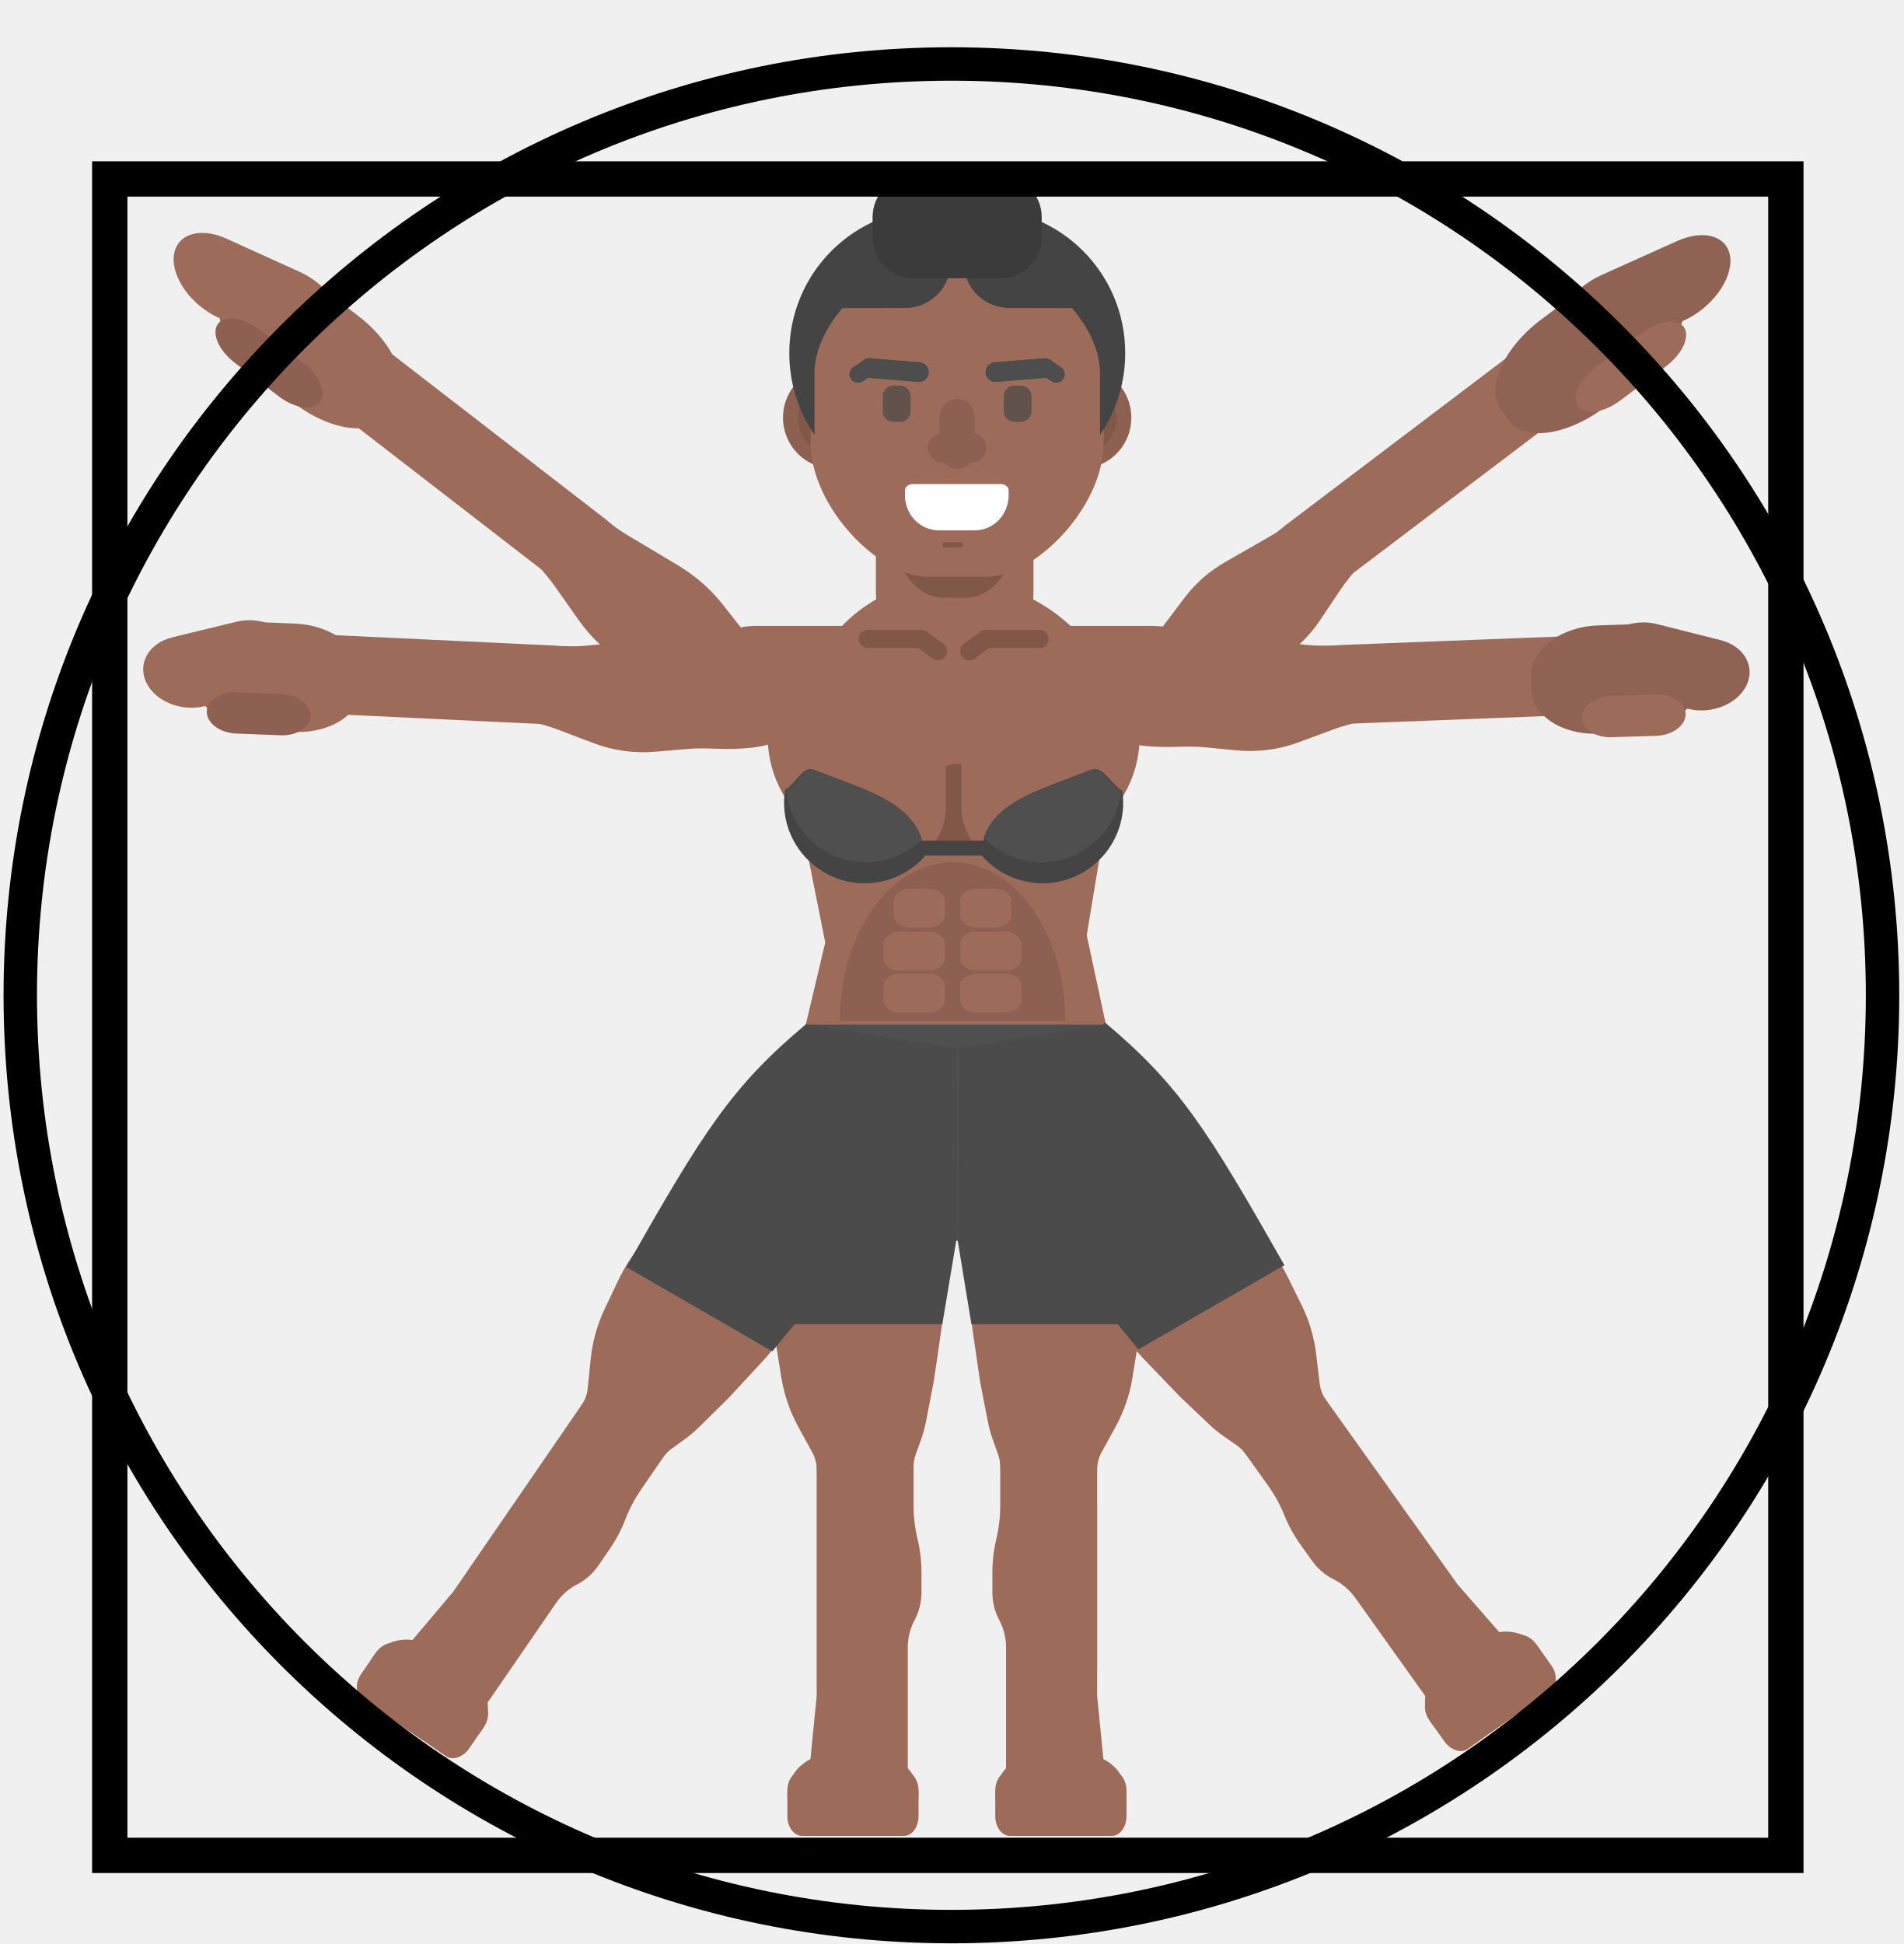
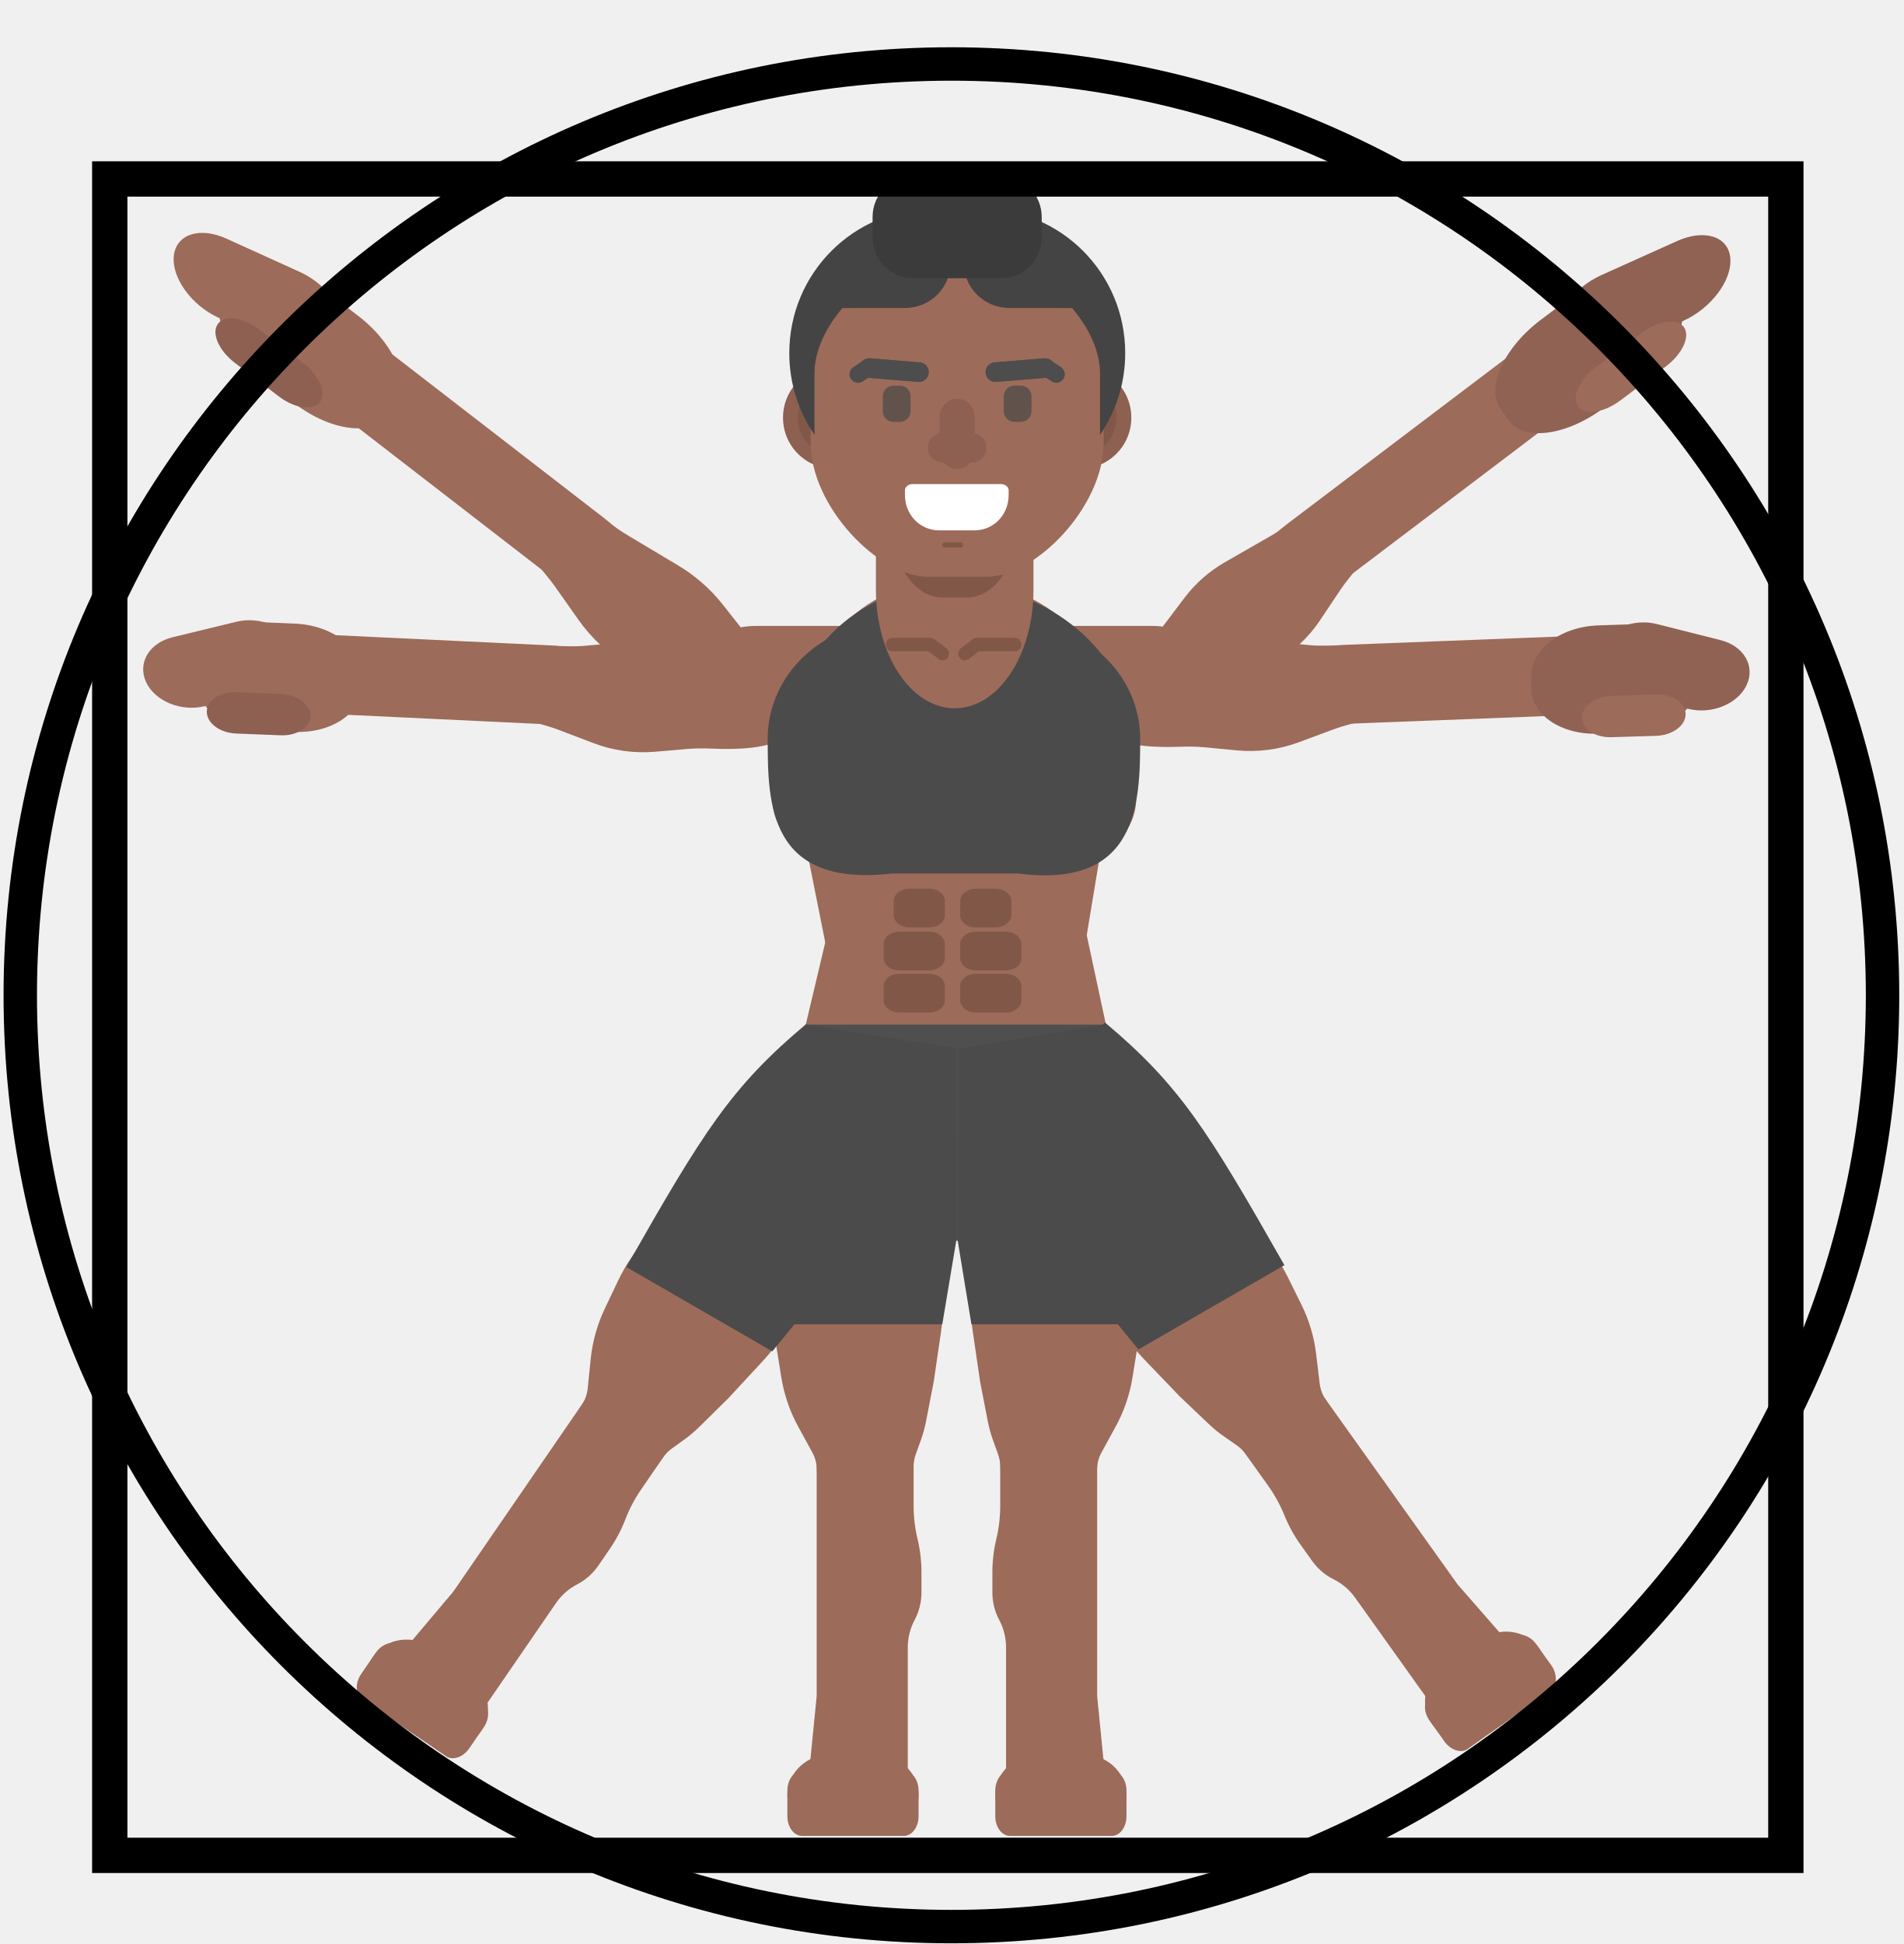
<svg xmlns="http://www.w3.org/2000/svg" width="240" height="245" viewBox="0 0 240 245" fill="none">
  <g clip-path="url(#clip0_2081_14342)">
    <path d="M130.646 177.643H132.056C135.505 177.643 138.3 180.572 138.3 184.185L138.301 201.457L138.3 213.769L139.55 226.387C139.55 229.145 136.997 231.38 133.847 231.38H132.518C129.367 231.38 126.814 229.145 126.814 226.387V207.62C126.814 206.41 126.518 205.22 125.953 204.164C125.388 203.108 125.092 201.918 125.092 200.708V198.127C125.092 196.741 125.254 195.361 125.575 194.016L125.586 193.967C125.915 192.591 126.081 191.177 126.081 189.758V182.426C126.081 182.147 126.104 181.87 126.15 181.597C126.534 179.31 128.43 177.643 130.646 177.643Z" fill="#9D6B5A" />
    <path d="M132.531 131.631H136.129C138.153 131.631 139.97 132.934 140.702 134.911C140.844 135.293 140.94 135.691 140.992 136.096L143.65 157.111V166.231C143.65 167.414 143.556 168.596 143.369 169.763L142.758 173.568C142.408 175.753 141.69 177.855 140.639 179.777L138.855 183.036C138.472 183.735 138.271 184.527 138.271 185.333C138.271 187.882 136.299 189.949 133.865 189.949H130.822C128.216 189.949 126.102 187.734 126.102 185.002C126.102 184.408 125.999 183.818 125.799 183.261L125.16 181.478C124.884 180.71 124.667 179.92 124.511 179.116L123.538 174.093L122.603 167.692C122.448 166.625 122.369 165.547 122.369 164.468V142.279C122.369 136.398 126.919 131.631 132.531 131.631Z" fill="#9D6B5A" />
    <path d="M131.048 221.067H136.404C139.492 221.067 141.995 223.375 141.995 226.223C141.995 229.071 139.492 231.379 136.404 231.379H131.048C127.96 231.379 125.457 229.071 125.457 226.223C125.457 223.375 127.96 221.067 131.048 221.067Z" fill="#9D6B5A" />
    <path d="M127.308 223.189H140.144C141.166 223.189 141.995 224.298 141.995 225.665V228.903C141.995 230.271 141.166 231.379 140.144 231.379H127.308C126.286 231.379 125.457 230.271 125.457 228.903V225.665C125.457 224.298 126.286 223.189 127.308 223.189Z" fill="#9D6B5A" />
    <path d="M156.532 174.729L157.679 173.911C160.487 171.908 164.464 172.669 166.562 175.611L176.592 189.672L183.741 199.695L192.087 209.243C193.688 211.487 192.907 214.79 190.343 216.619L189.261 217.391C186.696 219.22 183.32 218.883 181.718 216.638L170.82 201.359C170.117 200.374 169.185 199.578 168.112 199.046C167.039 198.514 166.107 197.718 165.404 196.733L163.905 194.631C163.1 193.503 162.431 192.285 161.911 191.004L161.892 190.958C161.36 189.647 160.675 188.399 159.85 187.243L155.593 181.274C155.431 181.048 155.289 180.809 155.168 180.559C154.152 178.474 154.728 176.016 156.532 174.729Z" fill="#9D6B5A" />
    <path d="M131.347 136.176L134.276 134.086C135.924 132.911 138.16 132.917 139.905 134.101C140.241 134.329 140.551 134.597 140.828 134.897L155.196 150.462L160.492 157.887C161.179 158.85 161.788 159.867 162.314 160.925L164.026 164.378C165.01 166.361 165.647 168.489 165.906 170.664L166.346 174.353C166.441 175.144 166.737 175.905 167.205 176.562C168.686 178.637 168.28 181.465 166.299 182.878L163.821 184.646C161.699 186.159 158.692 185.584 157.106 183.359C156.76 182.875 156.334 182.455 155.848 182.118L154.292 181.038C153.622 180.573 152.986 180.055 152.392 179.491L148.684 175.967L144.205 171.298C143.459 170.52 142.769 169.688 142.143 168.81L129.257 150.745C125.842 145.958 126.778 139.435 131.347 136.176Z" fill="#9D6B5A" />
    <path d="M182.075 209.848L186.435 206.738C188.949 204.945 192.328 205.37 193.981 207.688C195.635 210.007 194.937 213.34 192.424 215.133L188.063 218.243C185.55 220.036 182.171 219.611 180.517 217.292C178.864 214.974 179.562 211.641 182.075 209.848Z" fill="#9D6B5A" />
    <path d="M180.263 213.747L190.712 206.294C191.544 205.7 192.864 206.122 193.657 207.234L195.538 209.87C196.332 210.984 196.3 212.368 195.468 212.961L185.019 220.415C184.187 221.008 182.868 220.588 182.074 219.474L180.194 216.838C179.4 215.725 179.431 214.341 180.263 213.747Z" fill="#9D6B5A" />
    <path d="M110.597 177.642H109.188C105.739 177.642 102.942 180.571 102.942 184.185V201.457V213.768L101.693 226.387C101.693 229.144 104.246 231.379 107.396 231.379H108.726C111.875 231.379 114.429 229.144 114.429 226.387V207.619C114.429 206.409 114.725 205.219 115.29 204.164C115.855 203.108 116.151 201.918 116.151 200.708V198.126C116.151 196.741 115.989 195.36 115.669 194.015L115.657 193.967C115.328 192.59 115.162 191.177 115.162 189.757V182.425C115.162 182.147 115.139 181.87 115.093 181.596C114.709 179.31 112.813 177.642 110.597 177.642Z" fill="#9D6B5A" />
    <path d="M109.6 131.63H104.006C101.974 131.63 100.327 133.356 100.327 135.485L97.592 157.11V166.23C97.592 167.413 97.685 168.595 97.873 169.762L98.483 173.567C98.834 175.753 99.552 177.855 100.603 179.776L102.387 183.035C102.77 183.735 102.971 184.527 102.971 185.332C102.971 187.881 104.943 189.948 107.377 189.948H110.42C113.026 189.948 115.14 187.733 115.14 185.002C115.14 184.407 115.242 183.817 115.442 183.26L116.082 181.478C116.358 180.71 116.575 179.919 116.731 179.115L117.703 174.092L118.639 167.691C118.794 166.624 118.873 165.546 118.873 164.467V141.346C118.873 135.981 114.721 131.63 109.6 131.63Z" fill="#9D6B5A" />
    <path d="M110.194 221.067H104.839C101.751 221.067 99.248 223.375 99.248 226.222C99.248 229.07 101.751 231.379 104.839 231.379H110.194C113.283 231.379 115.785 229.07 115.785 226.222C115.785 223.375 113.283 221.067 110.194 221.067Z" fill="#9D6B5A" />
    <path d="M113.934 223.189H101.099C100.077 223.189 99.248 224.298 99.248 225.665V228.903C99.248 230.27 100.077 231.378 101.099 231.378H113.934C114.957 231.378 115.785 230.27 115.785 228.903V225.665C115.785 224.298 114.957 223.189 113.934 223.189Z" fill="#9D6B5A" />
    <path d="M83.904 175.161L82.743 174.362C79.9 172.409 75.937 173.239 73.89 176.217L64.107 190.452L57.134 200.598L48.957 210.289C47.395 212.562 48.233 215.85 50.829 217.634L51.925 218.387C54.52 220.171 57.891 219.776 59.453 217.503L70.083 202.036C70.768 201.039 71.686 200.226 72.75 199.676C73.813 199.126 74.731 198.313 75.417 197.315L76.879 195.188C77.664 194.046 78.312 192.817 78.81 191.527L78.828 191.48C79.336 190.16 80 188.901 80.804 187.731L84.957 181.689C85.115 181.459 85.253 181.218 85.37 180.966C86.348 178.864 85.73 176.416 83.904 175.161Z" fill="#9D6B5A" />
    <path d="M109.144 136.676L104.534 133.508C102.86 132.357 100.525 132.846 99.319 134.601L84.816 150.873L79.651 158.389C78.98 159.364 78.388 160.391 77.882 161.459L76.229 164.941C75.281 166.941 74.681 169.08 74.46 171.259L74.084 174.955C74.003 175.748 73.72 176.515 73.264 177.178C71.82 179.279 72.275 182.1 74.28 183.478L76.788 185.202C78.936 186.678 81.933 186.05 83.48 183.799C83.817 183.309 84.235 182.88 84.715 182.535L86.253 181.429C86.915 180.952 87.542 180.423 88.126 179.849L91.771 176.26L96.168 171.514C96.901 170.723 97.576 169.879 98.187 168.99L111.283 149.936C114.322 145.514 113.365 139.577 109.144 136.676Z" fill="#9D6B5A" />
    <path d="M58.978 210.72L54.565 207.686C52.02 205.938 48.65 206.422 47.037 208.768C45.424 211.116 46.179 214.436 48.724 216.185L53.137 219.218C55.683 220.967 59.053 220.482 60.666 218.135C62.279 215.789 61.523 212.469 58.978 210.72Z" fill="#9D6B5A" />
    <path d="M60.859 214.587L50.282 207.317C49.439 206.738 48.128 207.182 47.354 208.309L45.52 210.977C44.745 212.104 44.8 213.487 45.643 214.066L56.22 221.336C57.063 221.915 58.374 221.471 59.148 220.344L60.982 217.676C61.757 216.549 61.702 215.166 60.859 214.587Z" fill="#9D6B5A" />
    <path d="M120.127 72.971C120.947 72.971 121.764 73.021 122.573 73.118C132.338 74.292 141.04 82.33 141.04 92.132L139.507 102.627L136.516 120.694C136.516 131.309 130.835 132.876 120.127 132.876C109.419 132.876 104.407 131.309 104.407 120.694L100.799 102.627V92.132C100.799 81.517 109.419 72.971 120.127 72.971Z" fill="#9D6B5A" />
    <path d="M120.099 115.943H120.759C131.685 115.943 135.231 110.021 137.025 118.047L140.481 134.153C142.273 142.172 131.685 148.827 120.759 148.827H120.099C109.173 148.827 98.585 142.172 100.377 134.153L104.197 118.047C105.991 110.021 109.173 115.943 120.099 115.943Z" fill="#9D6B5A" />
-     <path d="M120.074 108.678C127.949 108.678 134.29 117.609 134.29 128.703H105.859C105.859 117.609 112.199 108.678 120.074 108.678Z" fill="#8E6051" />
+     <path d="M120.074 108.678C127.949 108.678 134.29 117.609 134.29 128.703H105.859C105.859 117.609 112.199 108.678 120.074 108.678Z" fill="#9D6B5A" />
    <path d="M99.356 91.91C100.032 88.573 98.614 84.555 94.631 83.82L87.438 81.537C85.224 80.834 82.879 80.577 80.554 80.782L73.581 81.398C71.991 81.537 70.387 81.367 68.79 81.388C65.992 81.425 63.94 82.642 63.407 85.275C62.823 88.149 64.323 90.059 67.296 91.002C68.305 91.323 69.341 91.573 70.328 91.949L74.812 93.657C77.279 94.596 79.943 94.967 82.588 94.74L86.69 94.387C87.757 94.296 88.83 94.307 89.9 94.353C92.843 94.478 98.847 94.421 99.356 91.91Z" fill="#9D6B5A" />
    <path d="M76.591 86.685L76.592 86.642C76.68 83.907 73.499 81.535 69.486 81.344L39.35 79.911C35.336 79.72 32.011 81.782 31.922 84.518L31.921 84.561C31.832 87.296 35.014 89.668 39.028 89.859L69.164 91.292C73.178 91.483 76.503 89.42 76.591 86.685Z" fill="#9D6B5A" />
    <path d="M45.541 86.625L45.551 84.906C45.569 81.611 41.823 78.785 37.184 78.593L33.062 78.423C28.422 78.23 24.647 80.745 24.628 84.04L24.618 85.759C24.6 89.053 28.346 91.879 32.986 92.071L37.107 92.242C41.746 92.434 45.522 89.919 45.541 86.625Z" fill="#9D6B5A" />
    <path d="M33.817 87.05C36.767 86.333 38.261 83.806 37.154 81.406C36.047 79.005 32.757 77.64 29.806 78.357L21.748 80.314C18.798 81.031 17.304 83.558 18.412 85.959C19.519 88.359 22.808 89.724 25.759 89.007L33.817 87.05Z" fill="#9D6B5A" />
    <path d="M35.392 92.669C37.449 92.749 39.123 91.649 39.133 90.21C39.142 88.772 37.482 87.541 35.425 87.459L29.808 87.238C27.751 87.157 26.076 88.258 26.067 89.696C26.058 91.135 27.718 92.366 29.774 92.447L35.392 92.669Z" fill="#8E6051" />
    <path d="M95.637 92.173C98.173 89.883 99.252 85.718 96.156 82.606L91.12 76.21C89.569 74.24 87.644 72.552 85.469 71.253L78.944 67.354C77.456 66.465 76.137 65.315 74.712 64.324C72.216 62.588 69.694 62.285 67.694 64.092C65.508 66.064 65.726 68.565 67.808 71.209C68.514 72.106 69.285 72.963 69.94 73.892L72.914 78.111C74.55 80.432 76.691 82.415 79.163 83.899L82.995 86.2C83.993 86.799 84.935 87.484 85.855 88.197C88.384 90.155 93.728 93.897 95.637 92.173Z" fill="#9D6B5A" />
    <path d="M80.197 74.74L80.223 74.707C81.901 72.543 80.067 68.322 76.128 65.278L46.549 42.419C42.609 39.375 38.056 38.66 36.378 40.824L36.352 40.857C34.675 43.021 36.508 47.242 40.447 50.286L70.027 73.145C73.966 76.19 78.52 76.904 80.197 74.74Z" fill="#9D6B5A" />
    <path d="M48.892 52.341L49.901 50.949C51.833 48.28 49.694 43.283 45.123 39.787L41.063 36.681C36.493 33.185 31.222 32.515 29.29 35.184L28.282 36.576C26.35 39.245 28.49 44.242 33.06 47.738L37.12 50.844C41.691 54.339 46.961 55.01 48.892 52.341Z" fill="#9D6B5A" />
    <path d="M36.819 44.249C40.213 45.789 43.188 44.807 43.465 42.056C43.741 39.305 41.214 35.825 37.821 34.285L28.552 30.078C25.159 28.538 22.183 29.52 21.907 32.272C21.631 35.023 24.157 38.502 27.551 40.043L36.819 44.249Z" fill="#9D6B5A" />
    <path d="M35.147 49.957C37.176 51.503 39.505 51.813 40.35 50.648C41.194 49.485 40.234 47.287 38.206 45.74L32.666 41.517C30.637 39.97 28.308 39.66 27.463 40.825C26.619 41.989 27.578 44.187 29.607 45.733L35.147 49.957Z" fill="#8E6051" />
    <path d="M139.17 91.591C138.522 88.248 139.975 84.243 143.964 83.542L151.177 81.323C153.398 80.639 155.745 80.402 158.067 80.628L165.035 81.304C166.624 81.458 168.229 81.302 169.826 81.337C172.624 81.398 174.665 82.633 175.175 85.27C175.733 88.149 174.217 90.046 171.236 90.964C170.224 91.275 169.187 91.516 168.195 91.883L163.697 93.552C161.222 94.47 158.555 94.818 155.912 94.568L151.813 94.179C150.747 94.079 149.674 94.079 148.604 94.116C145.66 94.216 139.656 94.107 139.17 91.591Z" fill="#9D6B5A" />
    <path d="M161.979 86.565L161.978 86.522C161.913 83.786 165.116 81.442 169.13 81.286L199.278 80.116C203.293 79.96 206.6 82.052 206.664 84.788L206.665 84.831C206.73 87.566 203.528 89.911 199.513 90.067L169.365 91.237C165.35 91.392 162.043 89.3 161.979 86.565Z" fill="#9D6B5A" />
    <path d="M193.03 86.776L193.035 85.058C193.045 81.763 196.816 78.969 201.457 78.818L205.58 78.683C210.221 78.532 213.974 81.08 213.964 84.374L213.959 86.093C213.949 89.388 210.178 92.181 205.537 92.333L201.414 92.467C196.773 92.619 193.02 90.071 193.03 86.776Z" fill="#906253" />
    <path d="M204.749 87.303C201.804 86.561 200.332 84.02 201.461 81.63C202.589 79.239 205.891 77.903 208.835 78.645L216.876 80.673C219.819 81.416 221.291 83.956 220.163 86.346C219.034 88.737 215.733 90.073 212.789 89.331L204.749 87.303Z" fill="#906253" />
    <path d="M203.123 92.909C201.066 92.971 199.401 91.857 199.404 90.418C199.407 88.979 201.078 87.762 203.136 87.699L208.755 87.527C210.812 87.464 212.477 88.579 212.474 90.017C212.471 91.456 210.8 92.673 208.743 92.737L203.123 92.909Z" fill="#9D6B5A" />
    <path d="M145.678 90.548C143.221 88.195 142.055 84.106 144.831 81.264L149.298 75.351C150.673 73.53 152.409 72.001 154.393 70.862L160.345 67.445C161.703 66.666 162.893 65.625 164.187 64.743C166.455 63.2 168.801 63.044 170.739 64.9C172.856 66.927 172.747 69.335 170.901 71.779C170.275 72.609 169.587 73.396 169.009 74.259L166.388 78.18C164.947 80.336 163.02 82.138 160.766 83.439L157.27 85.456C156.36 85.981 155.505 86.593 154.672 87.232C152.381 88.99 147.527 92.319 145.678 90.548Z" fill="#9D6B5A" />
    <path d="M157.744 75.721L157.718 75.686C156.057 73.511 158.021 69.24 162.104 66.148L192.767 42.928C196.851 39.836 201.508 39.093 203.169 41.269L203.195 41.303C204.856 43.478 202.893 47.749 198.809 50.842L168.146 74.062C164.062 77.154 159.405 77.897 157.744 75.721Z" fill="#9D6B5A" />
    <path d="M190.152 52.958L189.155 51.557C187.247 48.872 189.539 43.816 194.276 40.265L198.485 37.11C203.222 33.559 208.609 32.857 210.517 35.542L211.514 36.943C213.423 39.629 211.13 44.684 206.393 48.235L202.185 51.39C197.448 54.941 192.061 55.643 190.152 52.958Z" fill="#906253" />
    <path d="M202.642 44.729C199.148 46.301 196.138 45.324 195.918 42.547C195.698 39.77 198.353 36.246 201.846 34.675L211.388 30.383C214.881 28.812 217.891 29.79 218.111 32.566C218.331 35.342 215.677 38.867 212.183 40.438L202.642 44.729Z" fill="#906253" />
    <path d="M204.22 50.485C202.118 52.056 199.737 52.38 198.902 51.208C198.067 50.036 199.095 47.813 201.198 46.242L206.939 41.952C209.042 40.381 211.423 40.057 212.258 41.228C213.092 42.4 212.065 44.623 209.963 46.194L204.22 50.485Z" fill="#9D6B5A" />
    <path d="M95.342 78.882H145.173C150.111 78.882 154.087 82.171 154.087 86.255C154.087 90.34 150.111 93.628 145.173 93.628H95.342C90.403 93.628 86.428 90.34 86.428 86.255C86.428 82.171 90.403 78.882 95.342 78.882Z" fill="#9D6B5A" />
    <path d="M112.441 77.85H127.98C136.662 77.85 143.652 84.534 143.652 92.837C143.652 101.14 136.662 107.824 127.98 107.824H112.441C103.759 107.824 96.769 101.14 96.769 92.837C96.769 84.534 103.759 77.85 112.441 77.85Z" fill="#9D6B5A" />
    <path d="M120.625 96.291C122.646 96.291 124.274 97.997 124.274 100.116V103.662C124.274 105.781 122.646 107.487 120.625 107.487C118.602 107.487 116.975 105.781 116.975 103.662V100.116C116.975 97.997 118.602 96.291 120.625 96.291Z" fill="#815848" fill-opacity="0.99" />
-     <path d="M111.404 92.278C110.439 92.278 109.544 92.54 108.797 92.99C106.319 93.136 103.996 94.115 102.298 95.73C100.601 97.344 99.656 99.472 99.656 101.684C99.656 103.995 100.687 106.212 102.523 107.846C104.359 109.48 106.849 110.398 109.445 110.398C111.81 110.396 114.093 109.631 115.874 108.246C117.655 106.86 118.812 104.948 119.132 102.862C119.198 102.576 119.233 102.279 119.233 101.975V96.559C119.233 94.188 117.13 92.278 114.517 92.278H111.404ZM125.902 92.278C123.29 92.278 121.187 94.188 121.187 96.559V101.975C121.187 102.279 121.222 102.576 121.288 102.862C121.608 104.948 122.765 106.86 124.546 108.246C126.327 109.631 128.611 110.396 130.975 110.398C133.572 110.398 136.061 109.48 137.897 107.846C139.732 106.212 140.764 103.995 140.764 101.684C140.763 99.472 139.819 97.344 138.121 95.73C136.424 94.115 134.101 93.136 131.623 92.99C130.877 92.54 129.982 92.278 129.016 92.278H125.902Z" fill="#9D6B5A" />
-     <path d="M102.355 96.98C101.237 96.554 100.023 99.095 98.978 99.513C98.886 100.054 98.837 100.602 98.832 101.151C98.833 106.766 103.39 111.318 109.012 111.318C111.855 111.311 114.565 110.117 116.487 108.025C116.386 102.932 112.014 100.652 107.306 98.862L102.355 96.98ZM132.829 98.862C128.217 100.616 123.911 102.768 123.656 107.716C125.585 109.994 128.417 111.31 131.403 111.318C137.025 111.318 141.582 106.766 141.582 101.151C141.578 100.645 141.536 100.139 141.456 99.638C140.331 99.14 139.006 96.513 137.78 96.98L132.829 98.862Z" fill="#444444" />
-     <path d="M116.221 105.944H124.614C125.126 105.944 125.538 106.363 125.538 106.885C125.538 107.406 125.126 107.825 124.614 107.825H116.221C115.709 107.825 115.297 107.406 115.297 106.885C115.297 106.363 115.709 105.944 116.221 105.944Z" fill="#444444" />
-     <path d="M137.831 96.926C137.754 96.932 137.678 96.949 137.602 96.978L132.702 98.841C128.834 100.311 125.185 102.064 124.006 105.542C125.897 107.531 128.527 108.671 131.29 108.678C136.413 108.678 140.639 104.862 141.28 99.924C141.266 99.819 141.258 99.713 141.241 99.609C140.197 99.146 138.979 96.834 137.831 96.926ZM102.33 96.933C101.282 96.864 100.165 99.096 99.196 99.484C99.173 99.621 99.153 99.757 99.135 99.895C99.762 104.847 103.995 108.678 109.127 108.678C111.781 108.671 114.317 107.621 116.192 105.766C115.084 102.183 111.381 100.339 107.439 98.841L102.538 96.978C102.469 96.952 102.4 96.938 102.33 96.933Z" fill="#4F4F4F" />
-     <path d="M117.095 111.995H114.664C113.554 111.995 112.654 112.688 112.654 113.544V115.339C112.654 116.195 113.554 116.889 114.664 116.889H117.095C118.205 116.889 119.105 116.195 119.105 115.339V113.544C119.105 112.688 118.205 111.995 117.095 111.995Z" fill="#9D6B5A" />
-     <path d="M117.093 117.415H113.391C112.28 117.415 111.381 118.109 111.381 118.965V120.759C111.381 121.616 112.28 122.309 113.391 122.309H117.093C118.204 122.309 119.103 121.616 119.103 120.759V118.965C119.103 118.109 118.204 117.415 117.093 117.415Z" fill="#9D6B5A" />
-     <path d="M117.093 122.723H113.391C112.28 122.723 111.381 123.417 111.381 124.273V126.067C111.381 126.923 112.28 127.617 113.391 127.617H117.093C118.204 127.617 119.103 126.923 119.103 126.067V124.273C119.103 123.417 118.204 122.723 117.093 122.723Z" fill="#9D6B5A" />
-     <path d="M123.041 111.995H125.472C126.582 111.995 127.482 112.688 127.482 113.544V115.339C127.482 116.195 126.582 116.889 125.472 116.889H123.041C121.931 116.889 121.031 116.195 121.031 115.339V113.544C121.031 112.688 121.931 111.995 123.041 111.995Z" fill="#9D6B5A" />
-     <path d="M123.041 117.415H126.744C127.854 117.415 128.754 118.109 128.754 118.965V120.759C128.754 121.616 127.854 122.309 126.744 122.309H123.041C121.931 122.309 121.031 121.616 121.031 120.759V118.965C121.031 118.109 121.931 117.415 123.041 117.415Z" fill="#9D6B5A" />
-     <path d="M123.041 122.723H126.744C127.854 122.723 128.754 123.417 128.754 124.273V126.067C128.754 126.923 127.854 127.617 126.744 127.617H123.041C121.931 127.617 121.031 126.923 121.031 126.067V124.273C121.031 123.417 121.931 122.723 123.041 122.723Z" fill="#9D6B5A" />
+     <path d="M110.462 91.278C109.386 91.278 108.387 91.54 107.555 91.99C104.79 92.136 102.198 93.115 100.305 94.73C98.411 96.344 97.357 98.472 97.357 100.684C97.357 102.995 98.508 105.212 100.556 106.846C102.603 108.48 105.381 109.398 108.277 109.398C110.915 109.396 113.462 108.631 115.449 107.246C117.435 105.86 118.727 103.948 119.084 101.862C119.157 101.576 119.196 101.279 119.196 100.975V95.559C119.196 93.188 116.85 91.278 113.936 91.278H110.462ZM126.636 91.278C123.722 91.278 121.375 93.188 121.375 95.559V100.975C121.375 101.279 121.415 101.576 121.488 101.862C121.845 103.948 123.137 105.86 125.123 107.246C127.109 108.631 129.657 109.396 132.295 109.398C135.191 109.398 137.968 108.48 140.016 106.846C142.064 105.212 143.215 102.995 143.215 100.684C143.214 98.472 142.161 96.344 140.266 94.73C138.373 93.115 135.782 92.136 133.017 91.99C132.185 91.54 131.186 91.278 130.109 91.278H126.636Z" fill="#9D6B5A" />
+     <path d="M112.465 78.395H128.027C136.723 78.395 143.723 84.966 143.723 93.129C143.723 101.292 143.419 112.036 128.349 110.086H112.465C96.893 111.883 96.769 101.292 96.769 93.129C96.769 84.966 103.77 78.395 112.465 78.395Z" fill="#4B4B4B" />
+     <path d="M120.162 73.598C121.035 73.598 121.906 73.647 122.768 73.743C133.168 74.897 142.436 82.799 142.436 92.436L140.804 102.753H99.576V92.436C99.576 82 108.758 73.598 120.162 73.598Z" fill="#4B4B4B" fill-opacity="0.99" />
+     <path d="M117.095 111.995H114.664C113.554 111.995 112.654 112.688 112.654 113.544V115.339C112.654 116.195 113.554 116.889 114.664 116.889H117.095C118.205 116.889 119.105 116.195 119.105 115.339V113.544C119.105 112.688 118.205 111.995 117.095 111.995Z" fill="#815848" />
+     <path d="M117.093 117.415H113.391C112.28 117.415 111.381 118.109 111.381 118.965V120.759C111.381 121.616 112.28 122.309 113.391 122.309H117.093C118.204 122.309 119.103 121.616 119.103 120.759V118.965C119.103 118.109 118.204 117.415 117.093 117.415Z" fill="#815848" />
+     <path d="M117.093 122.723H113.391C112.28 122.723 111.381 123.417 111.381 124.273V126.067C111.381 126.923 112.28 127.617 113.391 127.617H117.093C118.204 127.617 119.103 126.923 119.103 126.067V124.273C119.103 123.417 118.204 122.723 117.093 122.723Z" fill="#815848" />
+     <path d="M123.041 111.995H125.472C126.582 111.995 127.482 112.688 127.482 113.544V115.339C127.482 116.195 126.582 116.889 125.472 116.889H123.041C121.931 116.889 121.031 116.195 121.031 115.339V113.544C121.031 112.688 121.931 111.995 123.041 111.995Z" fill="#815848" />
+     <path d="M123.041 117.415H126.744C127.854 117.415 128.754 118.109 128.754 118.965V120.759C128.754 121.616 127.854 122.309 126.744 122.309H123.041C121.931 122.309 121.031 121.616 121.031 120.759V118.965C121.031 118.109 121.931 117.415 123.041 117.415Z" fill="#815848" />
+     <path d="M123.041 122.723H126.744C127.854 122.723 128.754 123.417 128.754 124.273V126.067C128.754 126.923 127.854 127.617 126.744 127.617H123.041C121.931 127.617 121.031 126.923 121.031 126.067V124.273C121.031 123.417 121.931 122.723 123.041 122.723Z" fill="#815848" />
    <path d="M120.342 53.239C125.843 53.239 130.273 59.905 130.273 68.185V74.317C130.273 82.598 125.843 89.264 120.342 89.264C114.839 89.264 110.41 82.598 110.41 74.317V68.185C110.41 59.905 114.839 53.239 120.342 53.239Z" fill="#9D6B5A" />
-     <path d="M118.847 54.359H121.839C125.283 54.359 128.056 58.236 128.056 63.052V66.618C128.056 71.435 125.283 75.312 121.839 75.312H118.847C115.402 75.312 112.629 71.435 112.629 66.618V63.052C112.629 58.236 115.402 54.359 118.847 54.359Z" fill="#815848" />
-     <path d="M109.378 79.381C108.743 79.381 108.232 79.892 108.232 80.526C108.232 81.161 108.743 81.671 109.378 81.671H115.745L117.573 83.004C118.087 83.379 118.803 83.266 119.178 82.752C119.553 82.238 119.441 81.522 118.927 81.147L117.034 79.768C117.014 79.753 116.993 79.745 116.973 79.733C116.765 79.516 116.474 79.381 116.149 79.381H109.378ZM124.27 79.381C123.945 79.381 123.654 79.516 123.446 79.733C123.426 79.745 123.405 79.753 123.385 79.768L121.492 81.147C120.978 81.522 120.866 82.238 121.241 82.752C121.616 83.266 122.332 83.379 122.845 83.004L124.673 81.671H131.041C131.676 81.671 132.187 81.161 132.187 80.526C132.187 79.892 131.676 79.381 131.041 79.381H124.27Z" fill="#815747" />
+     <path d="M118.845 54.359H121.837C125.281 54.359 128.054 58.236 128.054 63.052V66.618C128.054 71.435 125.281 75.312 121.837 75.312H118.845C115.4 75.312 112.627 71.435 112.627 66.618V63.052C112.627 58.236 115.4 54.359 118.845 54.359Z" fill="#815848" />
+     <path d="M112.483 80.394C112.03 80.394 111.666 80.77 111.666 81.237C111.666 81.705 112.03 82.081 112.483 82.081H117.026L118.33 83.062C118.697 83.338 119.207 83.255 119.475 82.877C119.742 82.498 119.662 81.971 119.295 81.695L117.945 80.679C117.931 80.668 117.916 80.662 117.901 80.653C117.753 80.493 117.545 80.394 117.314 80.394H112.483ZM123.107 80.394C122.875 80.394 122.668 80.493 122.52 80.653C122.505 80.662 122.49 80.668 122.476 80.679L121.126 81.695C120.759 81.971 120.679 82.498 120.946 82.877C121.214 83.255 121.724 83.338 122.091 83.062L123.395 82.081H127.938C128.39 82.081 128.755 81.705 128.755 81.237C128.755 80.77 128.39 80.394 127.938 80.394H123.107Z" fill="#815747" />
    <path d="M105.128 46.211H136.177C139.738 46.211 142.605 49.078 142.605 52.639C142.605 56.2 139.738 59.066 136.177 59.066H105.128C101.567 59.066 98.701 56.2 98.701 52.639C98.701 49.078 101.567 46.211 105.128 46.211Z" fill="#8E6051" />
    <path d="M105.354 47.846H135.95C138.606 47.846 140.744 49.984 140.744 52.639C140.744 55.295 138.606 57.432 135.95 57.432H105.354C102.698 57.432 100.561 55.295 100.561 52.639C100.561 49.984 102.698 47.846 105.354 47.846Z" fill="#815848" />
    <path d="M117.162 28.145H124.142C129.942 28.145 139.117 36.336 139.117 44.39V55.818C139.117 63.872 130.518 72.687 124.358 72.687H116.947C110.786 72.687 102.188 63.872 102.188 55.818V44.39C102.188 36.336 111.361 28.145 117.162 28.145Z" fill="#9D6B5A" />
    <path d="M119.082 68.348H121.092C121.253 68.348 121.383 68.462 121.383 68.602V68.752C121.383 68.893 121.253 69.006 121.092 69.006H119.082C118.921 69.006 118.791 68.893 118.791 68.752V68.602C118.791 68.462 118.921 68.348 119.082 68.348Z" fill="#815848" />
    <path d="M120.649 50.252C121.881 50.252 122.873 51.3 122.873 52.602V56.752C122.873 58.054 121.881 59.102 120.649 59.102C119.418 59.102 118.426 58.054 118.426 56.752V52.602C118.426 51.3 119.418 50.252 120.649 50.252Z" fill="#8E6051" />
    <path d="M124.356 56.436C124.356 57.474 123.477 58.309 122.387 58.309H118.914C117.823 58.309 116.945 57.474 116.945 56.436C116.945 55.399 117.823 54.565 118.914 54.565H122.387C123.477 54.565 124.356 55.399 124.356 56.436Z" fill="#8E6051" />
    <path d="M115.043 61.007C114.785 61.007 114.538 61.09 114.355 61.237C114.172 61.384 114.07 61.585 114.07 61.794V62.386C114.07 63.556 114.487 64.627 115.222 65.444C115.959 66.262 117.072 66.84 118.346 66.84H122.865C124.138 66.84 125.252 66.262 125.988 65.444C126.725 64.627 127.141 63.556 127.141 62.386V61.794C127.141 61.585 127.038 61.384 126.856 61.237C126.673 61.09 126.425 61.007 126.167 61.007H115.043Z" fill="white" />
    <path d="M109.676 45.159L115.931 45.669C116.612 45.724 117.114 46.317 117.059 46.997C117.004 47.677 116.411 48.18 115.731 48.124L109.476 47.614C108.796 47.559 108.293 46.967 108.348 46.287C108.403 45.606 108.996 45.103 109.676 45.159Z" fill="#4D4D4D" />
    <path d="M107.558 46.268L108.789 45.451C109.288 45.12 109.956 45.255 110.287 45.753C110.619 46.253 110.483 46.921 109.985 47.252L108.754 48.069C108.255 48.4 107.587 48.265 107.256 47.766C106.925 47.267 107.059 46.599 107.558 46.268Z" fill="#4D4D4D" />
    <path d="M131.625 45.159L125.37 45.669C124.69 45.724 124.187 46.317 124.242 46.997C124.298 47.677 124.89 48.18 125.57 48.124L131.826 47.614C132.506 47.559 133.009 46.967 132.954 46.287C132.897 45.606 132.306 45.103 131.625 45.159Z" fill="#4D4D4D" />
    <path d="M133.74 46.268L132.51 45.451C132.011 45.12 131.342 45.255 131.011 45.753C130.68 46.253 130.815 46.921 131.314 47.252L132.545 48.069C133.044 48.4 133.712 48.265 134.043 47.766C134.374 47.267 134.24 46.599 133.74 46.268Z" fill="#4D4D4D" />
    <path d="M109.676 45.159L115.931 45.669C116.612 45.724 117.114 46.317 117.059 46.997C117.004 47.677 116.411 48.18 115.731 48.124L109.476 47.614C108.796 47.559 108.293 46.967 108.348 46.287C108.403 45.606 108.996 45.103 109.676 45.159Z" fill="#4D4D4D" />
    <path d="M131.625 45.159L125.37 45.669C124.69 45.724 124.187 46.317 124.242 46.997C124.298 47.677 124.89 48.18 125.57 48.124L131.826 47.614C132.506 47.559 133.009 46.967 132.954 46.287C132.897 45.606 132.306 45.103 131.625 45.159Z" fill="#4D4D4D" />
    <path d="M112.619 48.598H113.437C114.18 48.598 114.778 49.197 114.778 49.939V51.828C114.778 52.571 114.18 53.169 113.437 53.169H112.619C111.875 53.169 111.277 52.571 111.277 51.828V49.939C111.277 49.197 111.875 48.598 112.619 48.598Z" fill="#61534B" />
    <path d="M128.681 48.598H127.863C127.119 48.598 126.521 49.197 126.521 49.939V51.828C126.521 52.571 127.119 53.169 127.863 53.169H128.681C129.424 53.169 130.022 52.571 130.022 51.828V49.939C130.022 49.197 129.424 48.598 128.681 48.598Z" fill="#61534B" />
    <path d="M117.701 26.293C107.613 26.293 99.492 34.413 99.492 44.501C99.492 48.33 100.665 51.874 102.668 54.801V47.062C102.668 44.177 104.104 41.273 106.188 38.827L114.09 38.813C117.273 38.807 119.835 36.25 119.835 33.068C119.835 32.883 119.825 32.7 119.808 32.519H121.5C121.483 32.7 121.473 32.883 121.473 33.068C121.473 36.25 124.034 38.807 127.217 38.813L135.138 38.827C137.221 41.273 138.658 44.177 138.658 47.062V54.801C140.661 51.874 141.834 48.33 141.834 44.501C141.834 34.413 133.712 26.293 123.625 26.293H117.701Z" fill="#444444" />
    <path d="M126.185 22.213H115.113C112.284 22.213 109.99 24.506 109.99 27.336V29.943C109.99 32.773 112.284 35.066 115.113 35.066H126.185C129.014 35.066 131.308 32.773 131.308 29.943V27.336C131.308 24.506 129.014 22.213 126.185 22.213Z" fill="#3B3B3B" />
    <path d="M101.559 129.122C102.601 144.482 110.606 156.371 120.209 156.371C129.937 156.371 138.512 144.771 139.389 129.122H101.559Z" fill="#4F4F4F" />
    <path d="M139.406 129.119L120.867 132.132L120.711 156.307L122.451 166.901H143.696C143.827 147.302 143.609 140.682 139.406 129.119Z" fill="#4B4B4B" />
    <path d="M139.294 128.873L124.745 140.751L136.697 161.765L143.501 170.07L161.9 159.447C152.214 142.409 148.715 136.784 139.294 128.873Z" fill="#4B4B4B" />
    <path d="M101.558 129.111L116.106 140.99L104.154 162.003L97.35 170.308L78.951 159.685C88.638 142.647 92.136 137.023 101.558 129.111Z" fill="#4B4B4B" />
    <path d="M101.569 129.098L120.547 132.121V156.305L118.777 166.899H97.58C97.445 147.235 97.243 140.698 101.569 129.098Z" fill="#4B4B4B" />
  </g>
  <circle cx="119.926" cy="125.434" r="117.371" stroke="black" stroke-width="4.212" />
  <rect x="13.835" y="22.554" width="211.275" height="211.275" stroke="black" stroke-width="4.45" />
  <defs>
    <clipPath id="clip0_2081_14342">
      <rect width="231.088" height="231.088" fill="white" transform="translate(7.30078 0.776855)" />
    </clipPath>
  </defs>
</svg>
